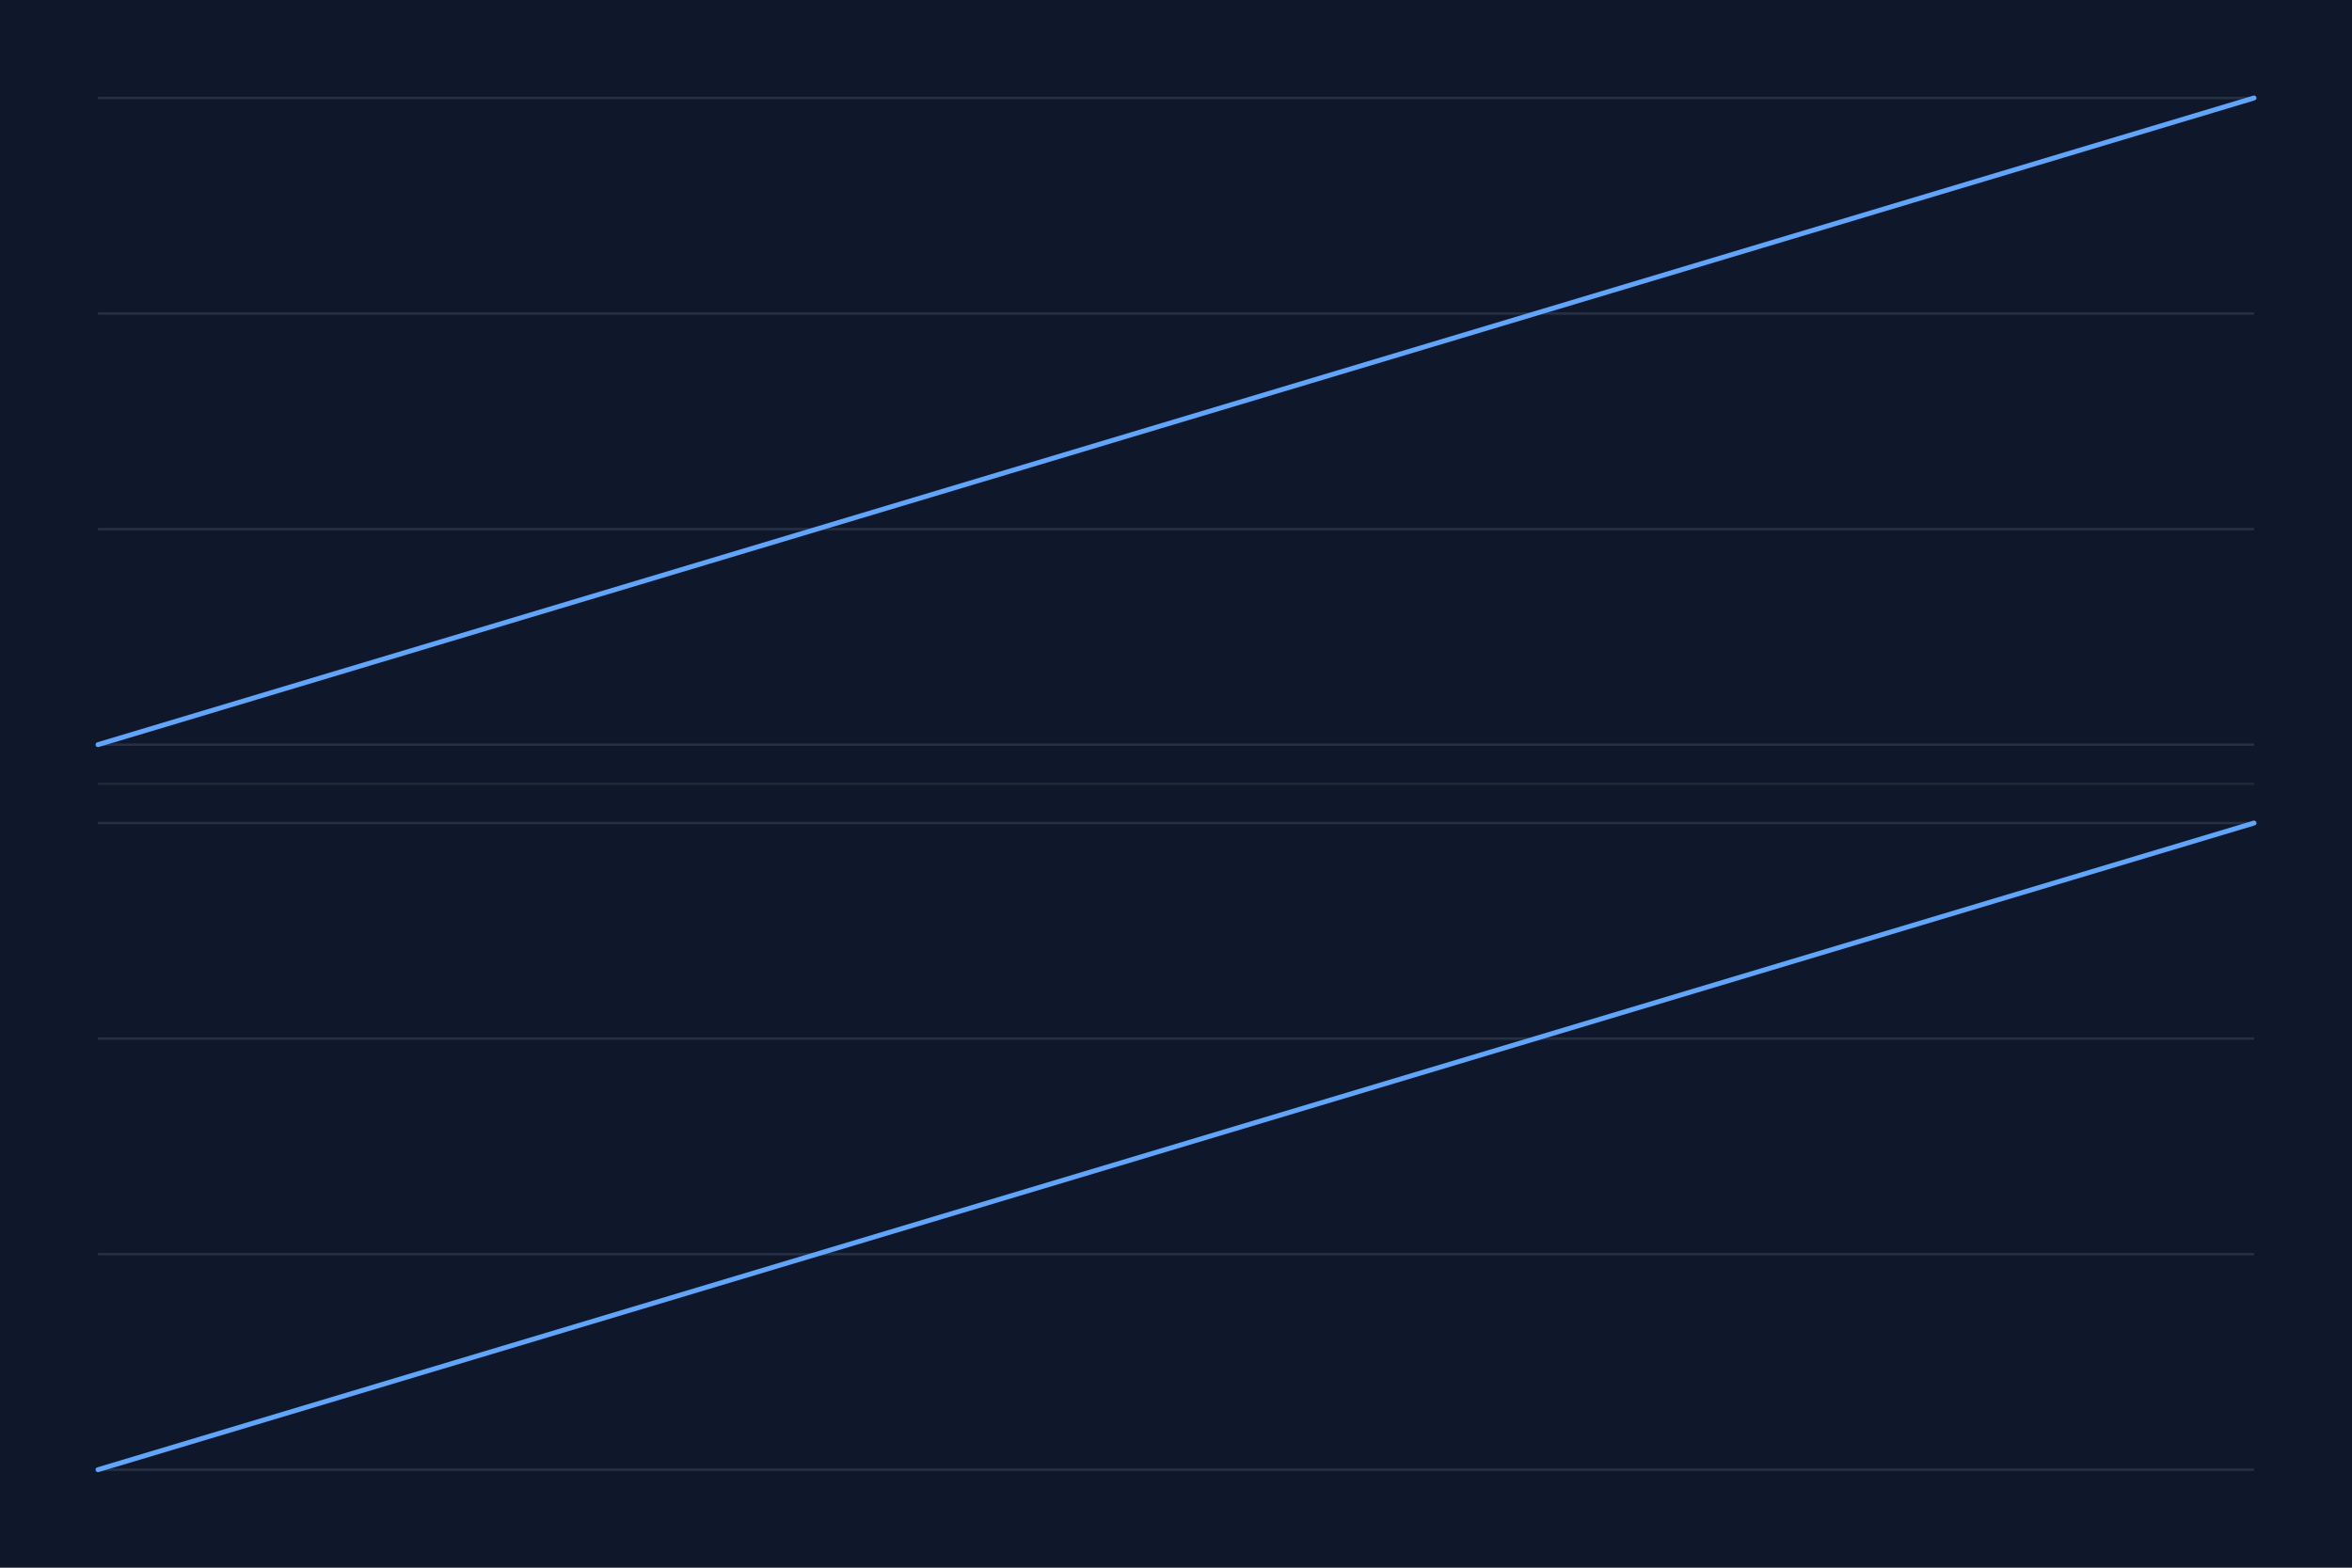
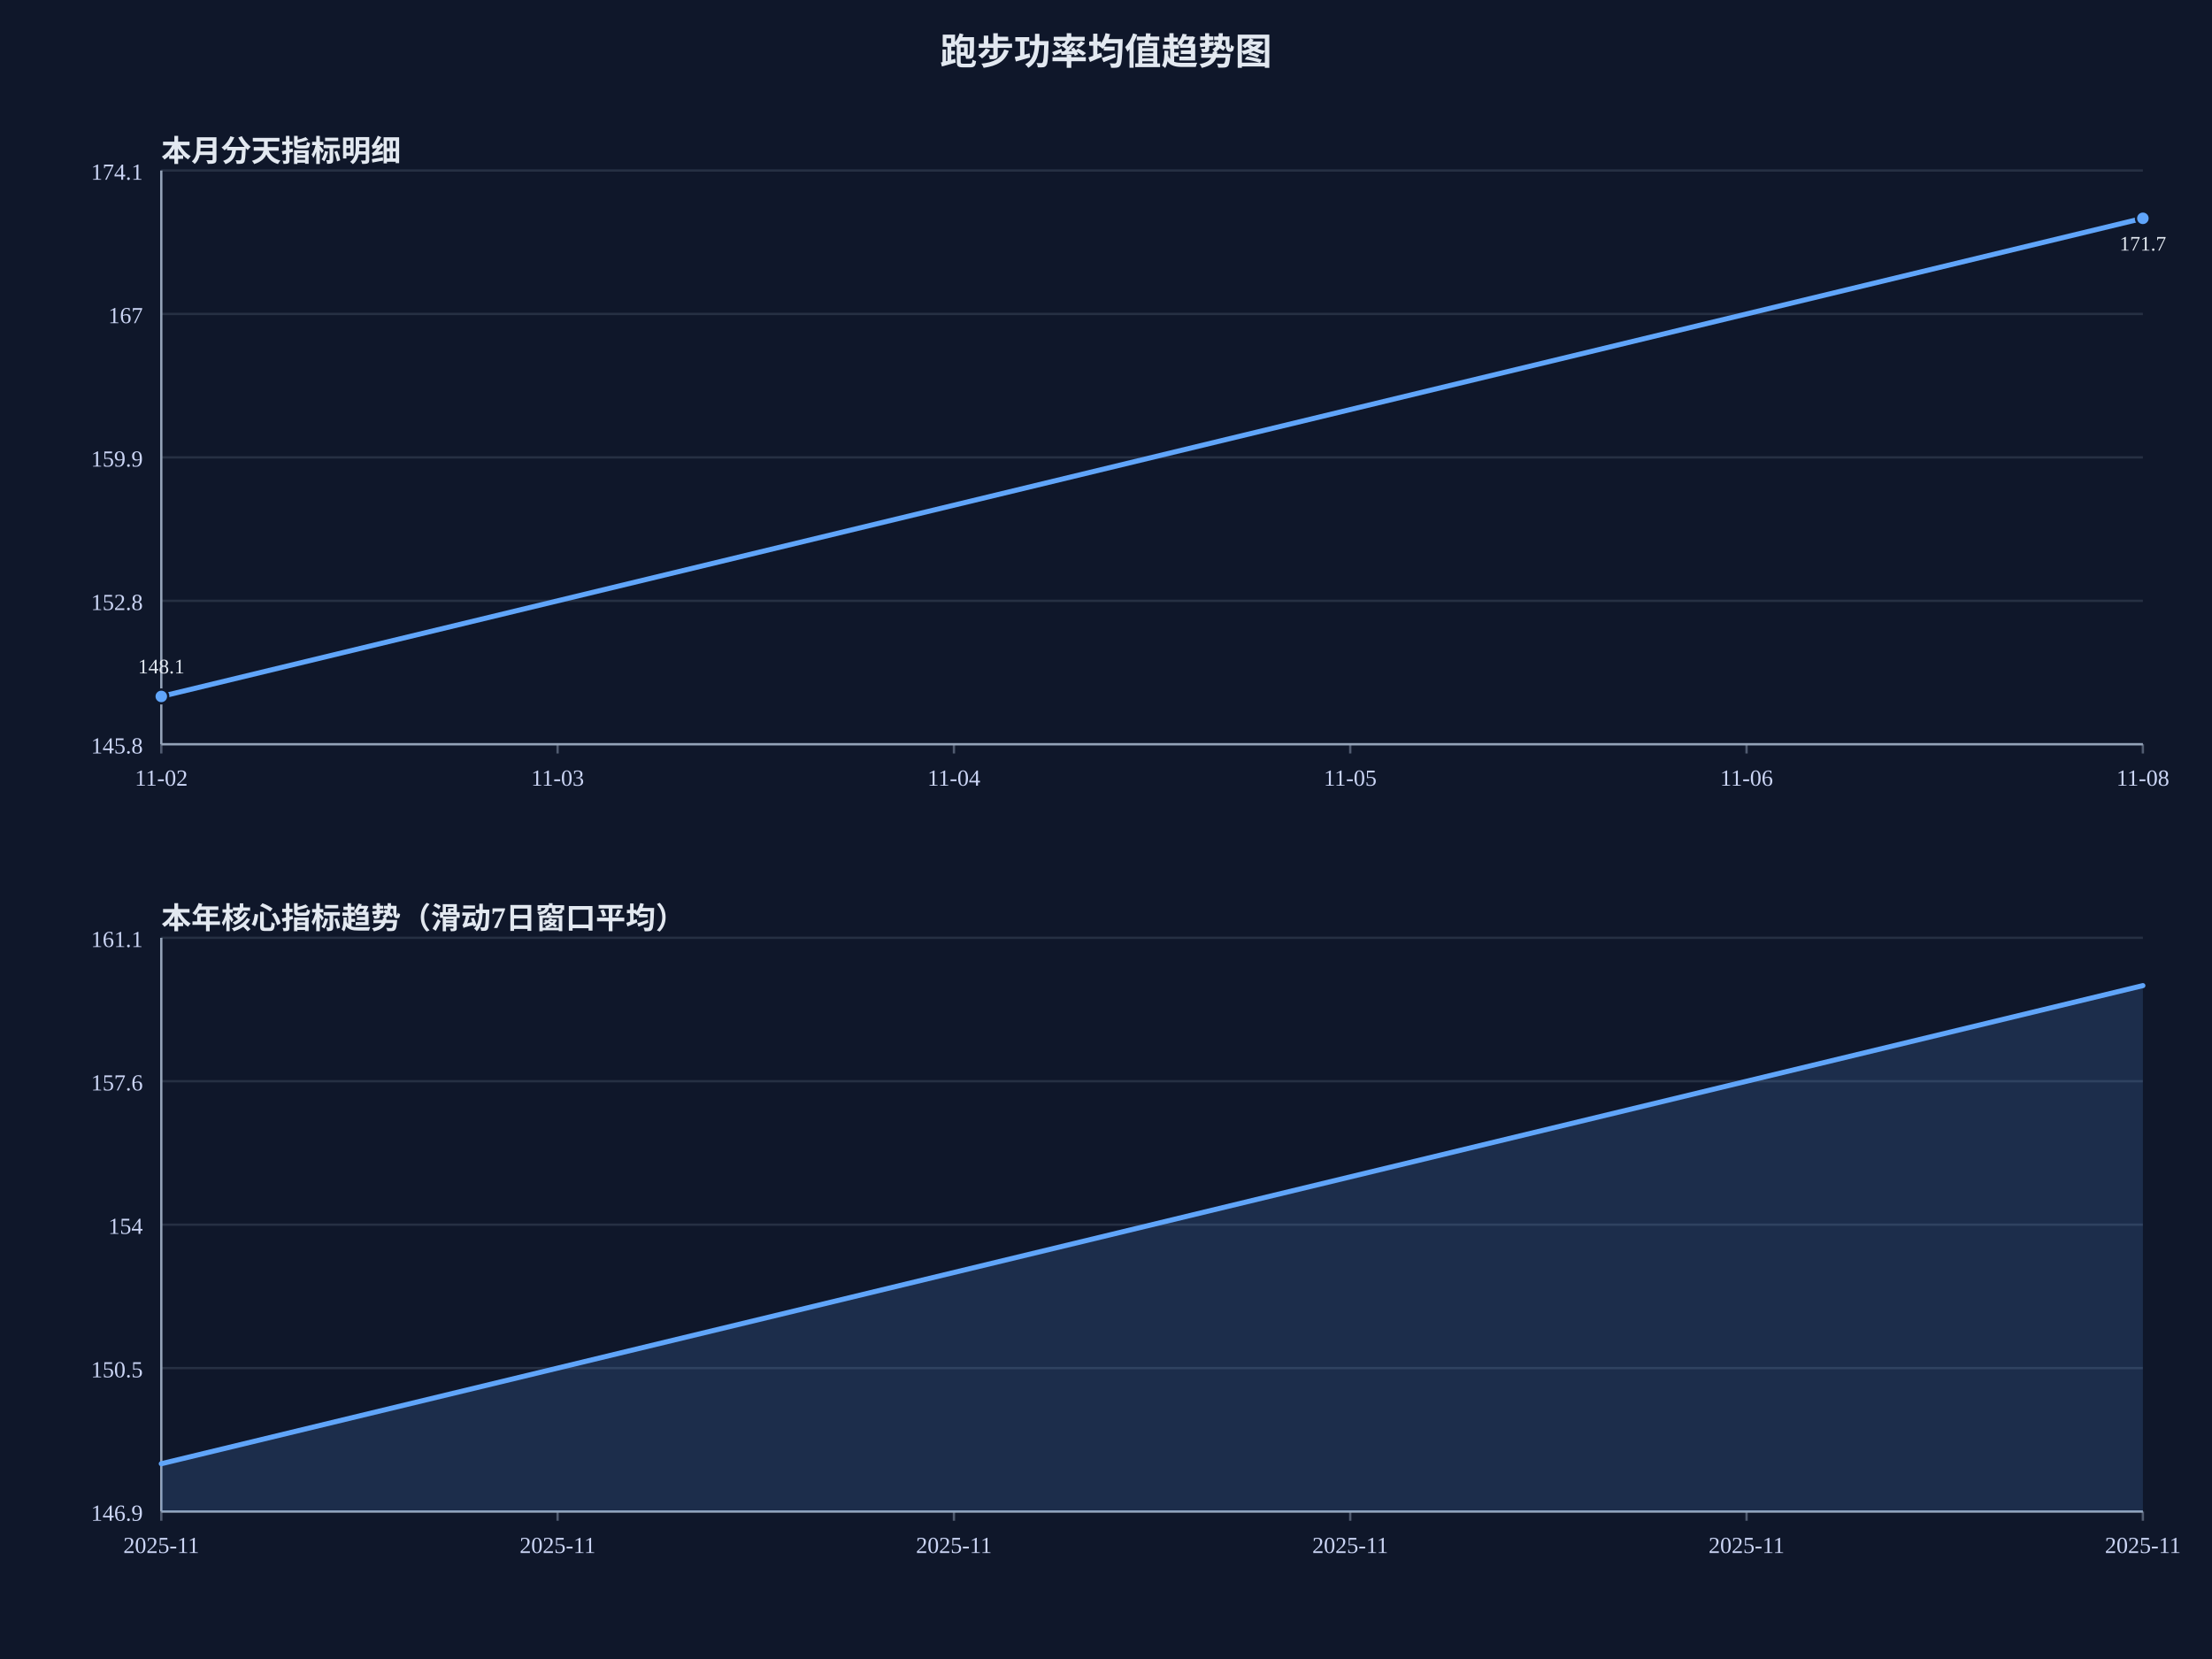
- <svg xmlns="http://www.w3.org/2000/svg" viewBox="0 0 960 640" width="960" height="640">
-   <rect width="960" height="640" fill="#0f172a" />
-   <line x1="40" y1="40.00" x2="920.00" y2="40.00" stroke="#94a3b8" stroke-opacity="0.18" stroke-width="1" />
-   <line x1="40" y1="128.00" x2="920.00" y2="128.00" stroke="#94a3b8" stroke-opacity="0.18" stroke-width="1" />
-   <line x1="40" y1="216.00" x2="920.00" y2="216.00" stroke="#94a3b8" stroke-opacity="0.18" stroke-width="1" />
-   <line x1="40" y1="304.00" x2="920.00" y2="304.00" stroke="#94a3b8" stroke-opacity="0.18" stroke-width="1" />
-   <line x1="40" y1="336.00" x2="920.00" y2="336.00" stroke="#94a3b8" stroke-opacity="0.18" stroke-width="1" />
-   <line x1="40" y1="424.00" x2="920.00" y2="424.00" stroke="#94a3b8" stroke-opacity="0.18" stroke-width="1" />
-   <line x1="40" y1="512.00" x2="920.00" y2="512.00" stroke="#94a3b8" stroke-opacity="0.18" stroke-width="1" />
-   <line x1="40" y1="600.00" x2="920.00" y2="600.00" stroke="#94a3b8" stroke-opacity="0.18" stroke-width="1" />
-   <line x1="40" y1="320.00" x2="920.00" y2="320.00" stroke="#1f2937" stroke-width="1" />
-   <polyline points="40.00,304.00 920.00,40.00" fill="none" stroke="#60a5fa" stroke-width="2" stroke-linecap="round" stroke-linejoin="round" />
-   <polyline points="40.00,600.00 920.00,336.00" fill="none" stroke="#60a5fa" stroke-width="2" stroke-linecap="round" stroke-linejoin="round" />
+ <svg xmlns="http://www.w3.org/2000/svg" viewBox="0 0 960 720" width="960" height="720">
+   <rect width="960" height="720" fill="#0f172a" />
+   <text x="480" y="28" fill="#e2e8f0" font-size="16" font-weight="700" text-anchor="middle">跑步功率均值趋势图</text>
+   <text x="70" y="70" fill="#e2e8f0" font-size="13" font-weight="600">本月分天指标明细</text>
+   <line x1="70" y1="323.00" x2="930" y2="323.00" stroke="#94a3b8" stroke-opacity="0.18" stroke-width="1" />
+   <text x="62" y="327.00" fill="#cbd5f5" font-size="10" text-anchor="end">145.8</text>
+   <line x1="70" y1="260.75" x2="930" y2="260.75" stroke="#94a3b8" stroke-opacity="0.18" stroke-width="1" />
+   <text x="62" y="264.75" fill="#cbd5f5" font-size="10" text-anchor="end">152.8</text>
+   <line x1="70" y1="198.50" x2="930" y2="198.50" stroke="#94a3b8" stroke-opacity="0.18" stroke-width="1" />
+   <text x="62" y="202.50" fill="#cbd5f5" font-size="10" text-anchor="end">159.9</text>
+   <line x1="70" y1="136.25" x2="930" y2="136.25" stroke="#94a3b8" stroke-opacity="0.18" stroke-width="1" />
+   <text x="62" y="140.25" fill="#cbd5f5" font-size="10" text-anchor="end">167</text>
+   <line x1="70" y1="74.00" x2="930" y2="74.00" stroke="#94a3b8" stroke-opacity="0.18" stroke-width="1" />
+   <text x="62" y="78.00" fill="#cbd5f5" font-size="10" text-anchor="end">174.1</text>
+   <line x1="70.00" y1="323" x2="70.00" y2="327" stroke="#94a3b8" stroke-opacity="0.5" stroke-width="1" />
+   <text x="70.00" y="341" fill="#cbd5f5" font-size="10" text-anchor="middle">11-02</text>
+   <line x1="242.00" y1="323" x2="242.00" y2="327" stroke="#94a3b8" stroke-opacity="0.5" stroke-width="1" />
+   <text x="242.00" y="341" fill="#cbd5f5" font-size="10" text-anchor="middle">11-03</text>
+   <line x1="414.00" y1="323" x2="414.00" y2="327" stroke="#94a3b8" stroke-opacity="0.5" stroke-width="1" />
+   <text x="414.00" y="341" fill="#cbd5f5" font-size="10" text-anchor="middle">11-04</text>
+   <line x1="586.00" y1="323" x2="586.00" y2="327" stroke="#94a3b8" stroke-opacity="0.5" stroke-width="1" />
+   <text x="586.00" y="341" fill="#cbd5f5" font-size="10" text-anchor="middle">11-05</text>
+   <line x1="758.00" y1="323" x2="758.00" y2="327" stroke="#94a3b8" stroke-opacity="0.5" stroke-width="1" />
+   <text x="758.00" y="341" fill="#cbd5f5" font-size="10" text-anchor="middle">11-06</text>
+   <line x1="930.00" y1="323" x2="930.00" y2="327" stroke="#94a3b8" stroke-opacity="0.5" stroke-width="1" />
+   <text x="930.00" y="341" fill="#cbd5f5" font-size="10" text-anchor="middle">11-08</text>
+   <line x1="70" y1="74" x2="70" y2="323" stroke="#94a3b8" stroke-width="1" />
+   <line x1="70" y1="323" x2="930" y2="323" stroke="#94a3b8" stroke-width="1" />
+   <path d="M70.00,302.25 L930.00,94.75" fill="none" stroke="#60a5fa" stroke-width="2.2" stroke-linecap="round" />
+   <circle cx="70.00" cy="302.25" r="3" fill="#60a5fa" stroke="#0f172a" stroke-width="1" />
+   <text x="70.00" y="292.25" fill="#e2e8f0" font-size="9" text-anchor="middle">148.1</text>
+   <circle cx="930.00" cy="94.75" r="3" fill="#60a5fa" stroke="#0f172a" stroke-width="1" />
+   <text x="930.00" y="108.75" fill="#e2e8f0" font-size="9" text-anchor="middle">171.7</text>
+   <text x="70" y="403" fill="#e2e8f0" font-size="13" font-weight="600">本年核心指标趋势（滑动7日窗口平均）</text>
+   <line x1="70" y1="656.00" x2="930" y2="656.00" stroke="#94a3b8" stroke-opacity="0.18" stroke-width="1" />
+   <text x="62" y="660.00" fill="#cbd5f5" font-size="10" text-anchor="end">146.9</text>
+   <line x1="70" y1="593.75" x2="930" y2="593.75" stroke="#94a3b8" stroke-opacity="0.18" stroke-width="1" />
+   <text x="62" y="597.75" fill="#cbd5f5" font-size="10" text-anchor="end">150.5</text>
+   <line x1="70" y1="531.50" x2="930" y2="531.50" stroke="#94a3b8" stroke-opacity="0.18" stroke-width="1" />
+   <text x="62" y="535.50" fill="#cbd5f5" font-size="10" text-anchor="end">154</text>
+   <line x1="70" y1="469.25" x2="930" y2="469.25" stroke="#94a3b8" stroke-opacity="0.18" stroke-width="1" />
+   <text x="62" y="473.25" fill="#cbd5f5" font-size="10" text-anchor="end">157.6</text>
+   <line x1="70" y1="407.00" x2="930" y2="407.00" stroke="#94a3b8" stroke-opacity="0.18" stroke-width="1" />
+   <text x="62" y="411.00" fill="#cbd5f5" font-size="10" text-anchor="end">161.1</text>
+   <line x1="70.00" y1="656" x2="70.00" y2="660" stroke="#94a3b8" stroke-opacity="0.5" stroke-width="1" />
+   <text x="70.00" y="674" fill="#cbd5f5" font-size="10" text-anchor="middle">2025-11</text>
+   <line x1="242.00" y1="656" x2="242.00" y2="660" stroke="#94a3b8" stroke-opacity="0.5" stroke-width="1" />
+   <text x="242.00" y="674" fill="#cbd5f5" font-size="10" text-anchor="middle">2025-11</text>
+   <line x1="414.00" y1="656" x2="414.00" y2="660" stroke="#94a3b8" stroke-opacity="0.5" stroke-width="1" />
+   <text x="414.00" y="674" fill="#cbd5f5" font-size="10" text-anchor="middle">2025-11</text>
+   <line x1="586.00" y1="656" x2="586.00" y2="660" stroke="#94a3b8" stroke-opacity="0.5" stroke-width="1" />
+   <text x="586.00" y="674" fill="#cbd5f5" font-size="10" text-anchor="middle">2025-11</text>
+   <line x1="758.00" y1="656" x2="758.00" y2="660" stroke="#94a3b8" stroke-opacity="0.5" stroke-width="1" />
+   <text x="758.00" y="674" fill="#cbd5f5" font-size="10" text-anchor="middle">2025-11</text>
+   <line x1="930.00" y1="656" x2="930.00" y2="660" stroke="#94a3b8" stroke-opacity="0.5" stroke-width="1" />
+   <text x="930.00" y="674" fill="#cbd5f5" font-size="10" text-anchor="middle">2025-11</text>
+   <line x1="70" y1="407" x2="70" y2="656" stroke="#94a3b8" stroke-width="1" />
+   <line x1="70" y1="656" x2="930" y2="656" stroke="#94a3b8" stroke-width="1" />
+   <path d="M70.00,656.00 L70.00,635.25 L930.00,427.75 L930.00,656.00 Z" fill="#60a5fa" fill-opacity="0.16" stroke="none" />
+   <path d="M70.00,635.25 L930.00,427.75" fill="none" stroke="#60a5fa" stroke-width="2.2" stroke-linecap="round" />
</svg>
